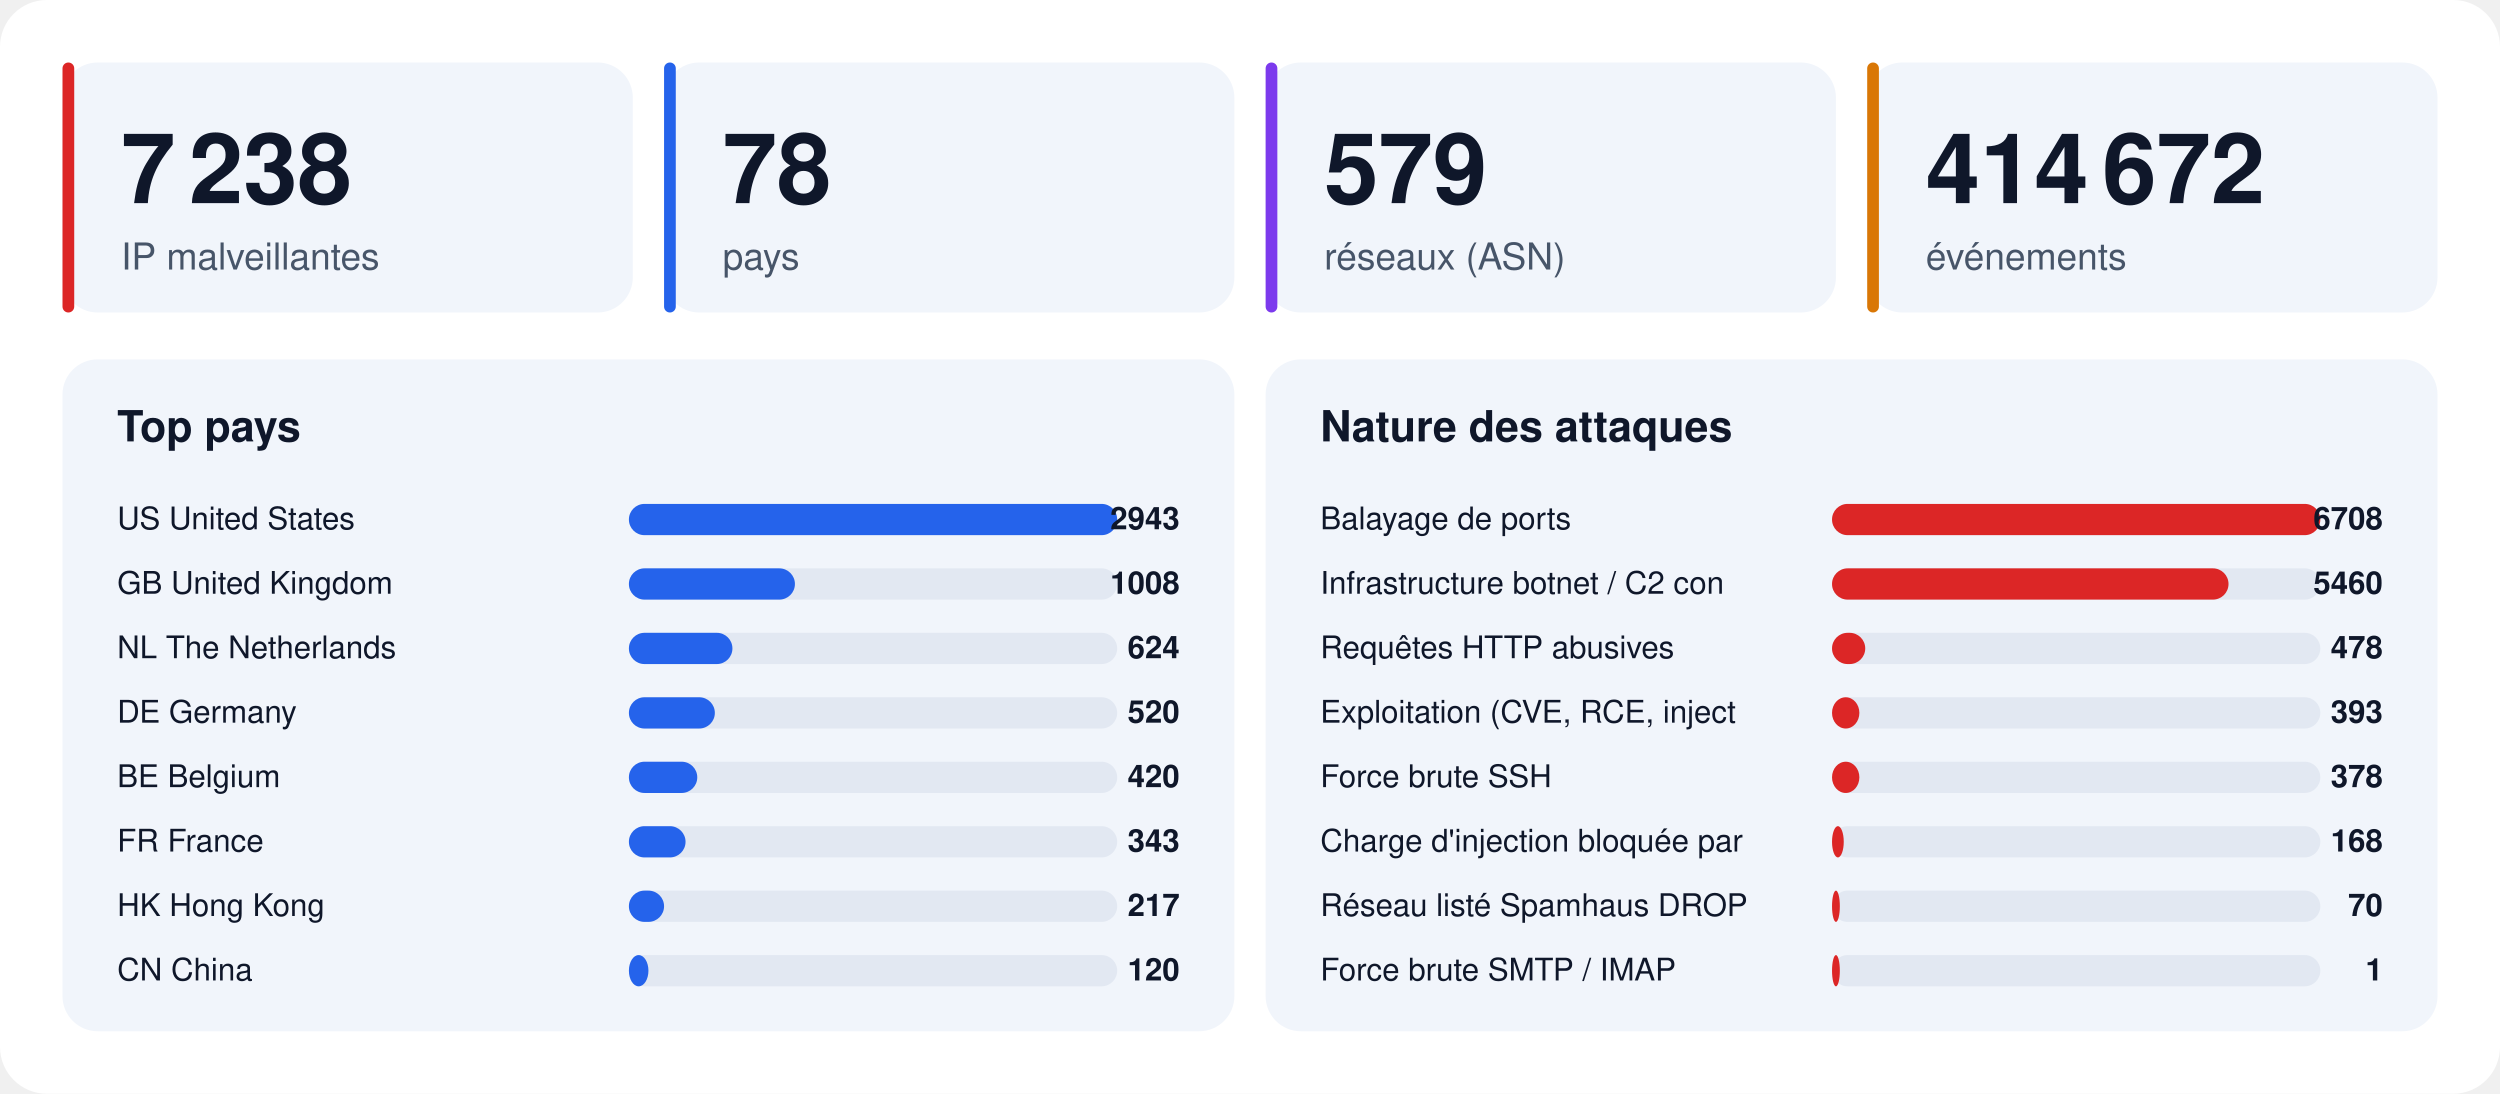
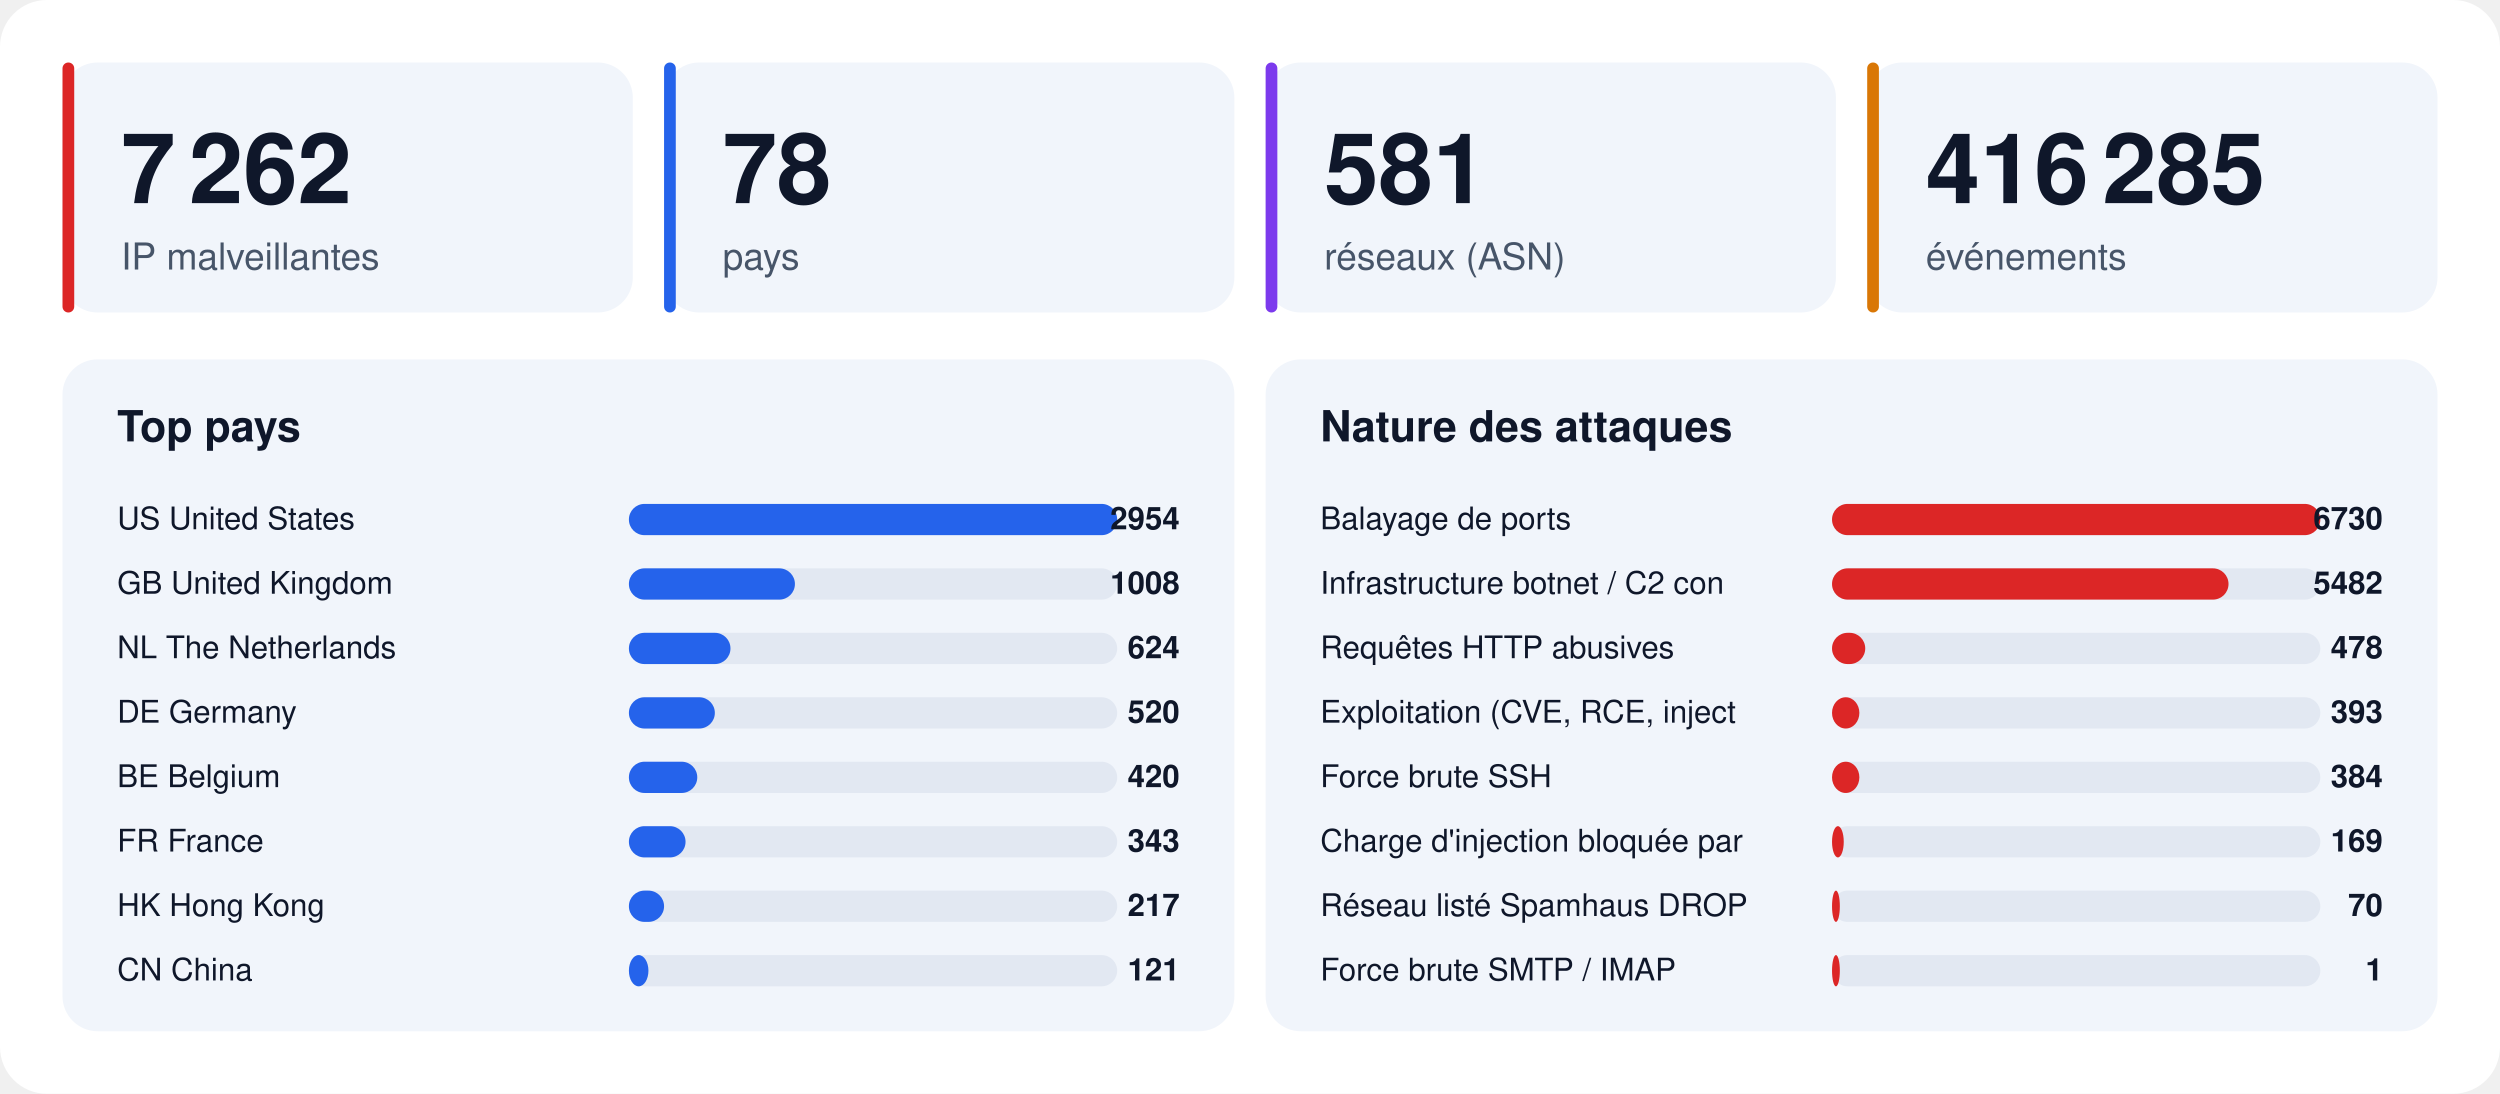
<svg xmlns="http://www.w3.org/2000/svg" width="1280" height="560" viewBox="0 0 1280 560" font-family="-apple-system,BlinkMacSystemFont,'Segoe UI',Helvetica,Arial,sans-serif">
  <rect width="1280" height="560" rx="24" fill="#ffffff" />
  <rect x="32" y="32" width="292" height="128" rx="18" fill="#f1f5fb" />
  <rect x="32" y="32" width="6" height="128" rx="3" fill="#dc2626" />
-   <text x="62" y="104" font-size="50" font-weight="800" fill="#0f172a">7 238</text>
+   <text x="62" y="104" font-size="50" font-weight="800" fill="#0f172a">7 262</text>
  <text x="62" y="138" font-size="19" fill="#475569">IP malveillantes</text>
  <rect x="340" y="32" width="292" height="128" rx="18" fill="#f1f5fb" />
  <rect x="340" y="32" width="6" height="128" rx="3" fill="#2563eb" />
  <text x="370" y="104" font-size="50" font-weight="800" fill="#0f172a">78</text>
  <text x="370" y="138" font-size="19" fill="#475569">pays</text>
  <rect x="648" y="32" width="292" height="128" rx="18" fill="#f1f5fb" />
  <rect x="648" y="32" width="6" height="128" rx="3" fill="#7c3aed" />
-   <text x="678" y="104" font-size="50" font-weight="800" fill="#0f172a">579</text>
+   <text x="678" y="104" font-size="50" font-weight="800" fill="#0f172a">581</text>
  <text x="678" y="138" font-size="19" fill="#475569">réseaux (ASN)</text>
  <rect x="956" y="32" width="292" height="128" rx="18" fill="#f1f5fb" />
  <rect x="956" y="32" width="6" height="128" rx="3" fill="#d97706" />
-   <text x="986" y="104" font-size="50" font-weight="800" fill="#0f172a">414 672</text>
+   <text x="986" y="104" font-size="50" font-weight="800" fill="#0f172a">416 285</text>
  <text x="986" y="138" font-size="19" fill="#475569">événements</text>
  <rect x="32" y="184" width="600" height="344" rx="18" fill="#f1f5fb" />
  <text x="60" y="226" font-size="22" font-weight="700" fill="#0f172a">Top pays</text>
  <text x="60" y="271" font-size="16" fill="#0f172a">US  United States</text>
  <rect x="322" y="258" width="250" height="16" rx="8" fill="#e2e8f2" />
  <rect x="322" y="258" width="250" height="16" rx="8" fill="#2563eb" />
-   <text x="604" y="271" font-size="16" font-weight="700" text-anchor="end" fill="#0f172a">2943</text>
+   <text x="604" y="271" font-size="16" font-weight="700" text-anchor="end" fill="#0f172a">2954</text>
  <text x="60" y="304" font-size="16" fill="#0f172a">GB  United Kingdom</text>
  <rect x="322" y="291" width="250" height="16" rx="8" fill="#e2e8f2" />
  <rect x="322" y="291" width="85" height="16" rx="8" fill="#2563eb" />
  <text x="604" y="304" font-size="16" font-weight="700" text-anchor="end" fill="#0f172a">1008</text>
  <text x="60" y="337" font-size="16" fill="#0f172a">NL  The Netherlands</text>
  <rect x="322" y="324" width="250" height="16" rx="8" fill="#e2e8f2" />
-   <rect x="322" y="324" width="53" height="16" rx="8" fill="#2563eb" />
+   <rect x="322" y="324" width="52" height="16" rx="8" fill="#2563eb" />
  <text x="604" y="337" font-size="16" font-weight="700" text-anchor="end" fill="#0f172a">624</text>
  <text x="60" y="370" font-size="16" fill="#0f172a">DE  Germany</text>
  <rect x="322" y="357" width="250" height="16" rx="8" fill="#e2e8f2" />
  <rect x="322" y="357" width="44" height="16" rx="8" fill="#2563eb" />
  <text x="604" y="370" font-size="16" font-weight="700" text-anchor="end" fill="#0f172a">520</text>
  <text x="60" y="403" font-size="16" fill="#0f172a">BE  Belgium</text>
  <rect x="322" y="390" width="250" height="16" rx="8" fill="#e2e8f2" />
  <rect x="322" y="390" width="35" height="16" rx="8" fill="#2563eb" />
  <text x="604" y="403" font-size="16" font-weight="700" text-anchor="end" fill="#0f172a">420</text>
  <text x="60" y="436" font-size="16" fill="#0f172a">FR  France</text>
  <rect x="322" y="423" width="250" height="16" rx="8" fill="#e2e8f2" />
  <rect x="322" y="423" width="29" height="16" rx="8" fill="#2563eb" />
  <text x="604" y="436" font-size="16" font-weight="700" text-anchor="end" fill="#0f172a">343</text>
  <text x="60" y="469" font-size="16" fill="#0f172a">HK  Hong Kong</text>
  <rect x="322" y="456" width="250" height="16" rx="8" fill="#e2e8f2" />
  <rect x="322" y="456" width="18" height="16" rx="8" fill="#2563eb" />
  <text x="604" y="469" font-size="16" font-weight="700" text-anchor="end" fill="#0f172a">217</text>
  <text x="60" y="502" font-size="16" fill="#0f172a">CN  China</text>
  <rect x="322" y="489" width="250" height="16" rx="8" fill="#e2e8f2" />
  <rect x="322" y="489" width="10" height="16" rx="8" fill="#2563eb" />
-   <text x="604" y="502" font-size="16" font-weight="700" text-anchor="end" fill="#0f172a">120</text>
+   <text x="604" y="502" font-size="16" font-weight="700" text-anchor="end" fill="#0f172a">121</text>
  <rect x="648" y="184" width="600" height="344" rx="18" fill="#f1f5fb" />
  <text x="676" y="226" font-size="22" font-weight="700" fill="#0f172a">Nature des attaques</text>
  <text x="676" y="271" font-size="16" fill="#0f172a">Balayage de ports</text>
  <rect x="938" y="258" width="250" height="16" rx="8" fill="#e2e8f2" />
  <rect x="938" y="258" width="250" height="16" rx="8" fill="#dc2626" />
-   <text x="1220" y="271" font-size="16" font-weight="700" text-anchor="end" fill="#0f172a">6708</text>
+   <text x="1220" y="271" font-size="16" font-weight="700" text-anchor="end" fill="#0f172a">6730</text>
  <text x="676" y="304" font-size="16" fill="#0f172a">Infrastructure botnet / C2 con</text>
  <rect x="938" y="291" width="250" height="16" rx="8" fill="#e2e8f2" />
  <rect x="938" y="291" width="203" height="16" rx="8" fill="#dc2626" />
-   <text x="1220" y="304" font-size="16" font-weight="700" text-anchor="end" fill="#0f172a">5460</text>
+   <text x="1220" y="304" font-size="16" font-weight="700" text-anchor="end" fill="#0f172a">5482</text>
  <text x="676" y="337" font-size="16" fill="#0f172a">Requêtes HTTP abusives</text>
  <rect x="938" y="324" width="250" height="16" rx="8" fill="#e2e8f2" />
  <rect x="938" y="324" width="17" height="16" rx="8" fill="#dc2626" />
  <text x="1220" y="337" font-size="16" font-weight="700" text-anchor="end" fill="#0f172a">478</text>
  <text x="676" y="370" font-size="16" fill="#0f172a">Exploitation (CVE, RCE, inject</text>
  <rect x="938" y="357" width="250" height="16" rx="8" fill="#e2e8f2" />
  <rect x="938" y="357" width="14" height="16" rx="8" fill="#dc2626" />
  <text x="1220" y="370" font-size="16" font-weight="700" text-anchor="end" fill="#0f172a">393</text>
  <text x="676" y="403" font-size="16" fill="#0f172a">Force brute SSH</text>
  <rect x="938" y="390" width="250" height="16" rx="8" fill="#e2e8f2" />
  <rect x="938" y="390" width="14" height="16" rx="8" fill="#dc2626" />
-   <text x="1220" y="403" font-size="16" font-weight="700" text-anchor="end" fill="#0f172a">378</text>
+   <text x="1220" y="403" font-size="16" font-weight="700" text-anchor="end" fill="#0f172a">384</text>
  <text x="676" y="436" font-size="16" fill="#0f172a">Charge d'injection bloquée par</text>
  <rect x="938" y="423" width="250" height="16" rx="8" fill="#e2e8f2" />
  <rect x="938" y="423" width="6" height="16" rx="8" fill="#dc2626" />
-   <text x="1220" y="436" font-size="16" font-weight="700" text-anchor="end" fill="#0f172a">168</text>
+   <text x="1220" y="436" font-size="16" font-weight="700" text-anchor="end" fill="#0f172a">169</text>
  <text x="676" y="469" font-size="16" fill="#0f172a">Réseau listé Spamhaus DROP</text>
  <rect x="938" y="456" width="250" height="16" rx="8" fill="#e2e8f2" />
  <rect x="938" y="456" width="4" height="16" rx="8" fill="#dc2626" />
  <text x="1220" y="469" font-size="16" font-weight="700" text-anchor="end" fill="#0f172a">70</text>
  <text x="676" y="502" font-size="16" fill="#0f172a">Force brute SMTP / IMAP</text>
  <rect x="938" y="489" width="250" height="16" rx="8" fill="#e2e8f2" />
  <rect x="938" y="489" width="4" height="16" rx="8" fill="#dc2626" />
  <text x="1220" y="502" font-size="16" font-weight="700" text-anchor="end" fill="#0f172a">1</text>
</svg>
